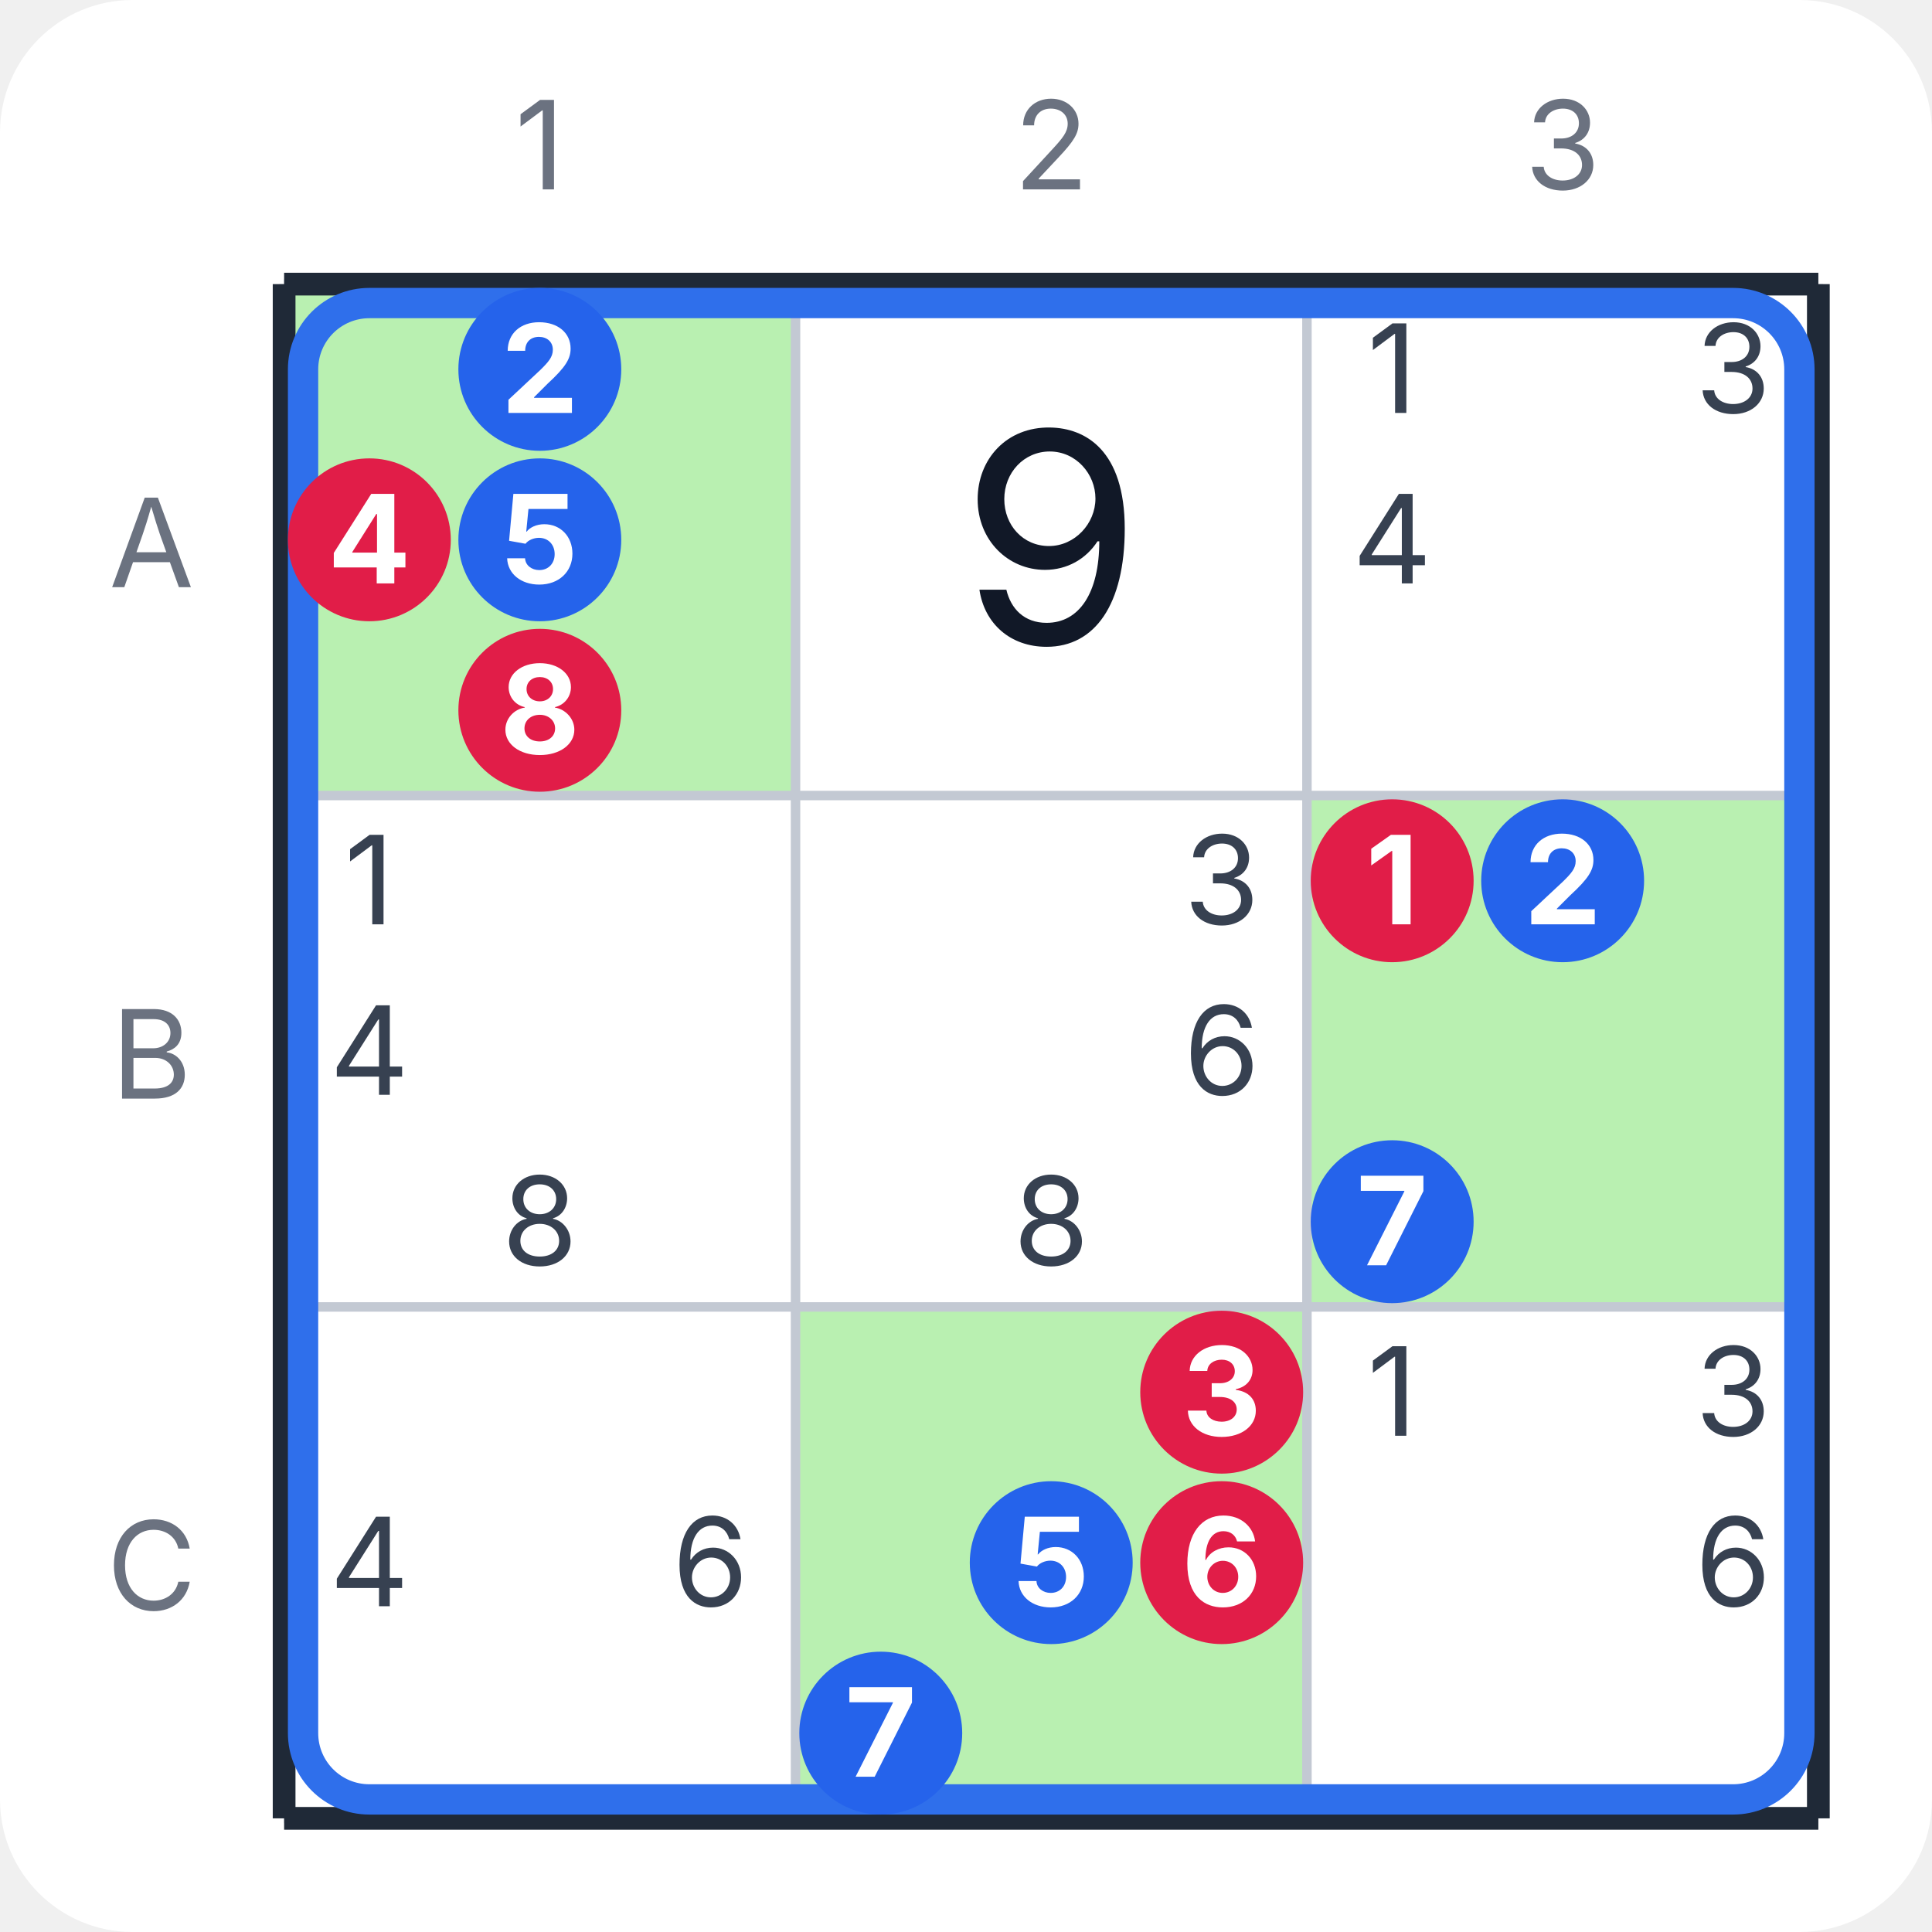
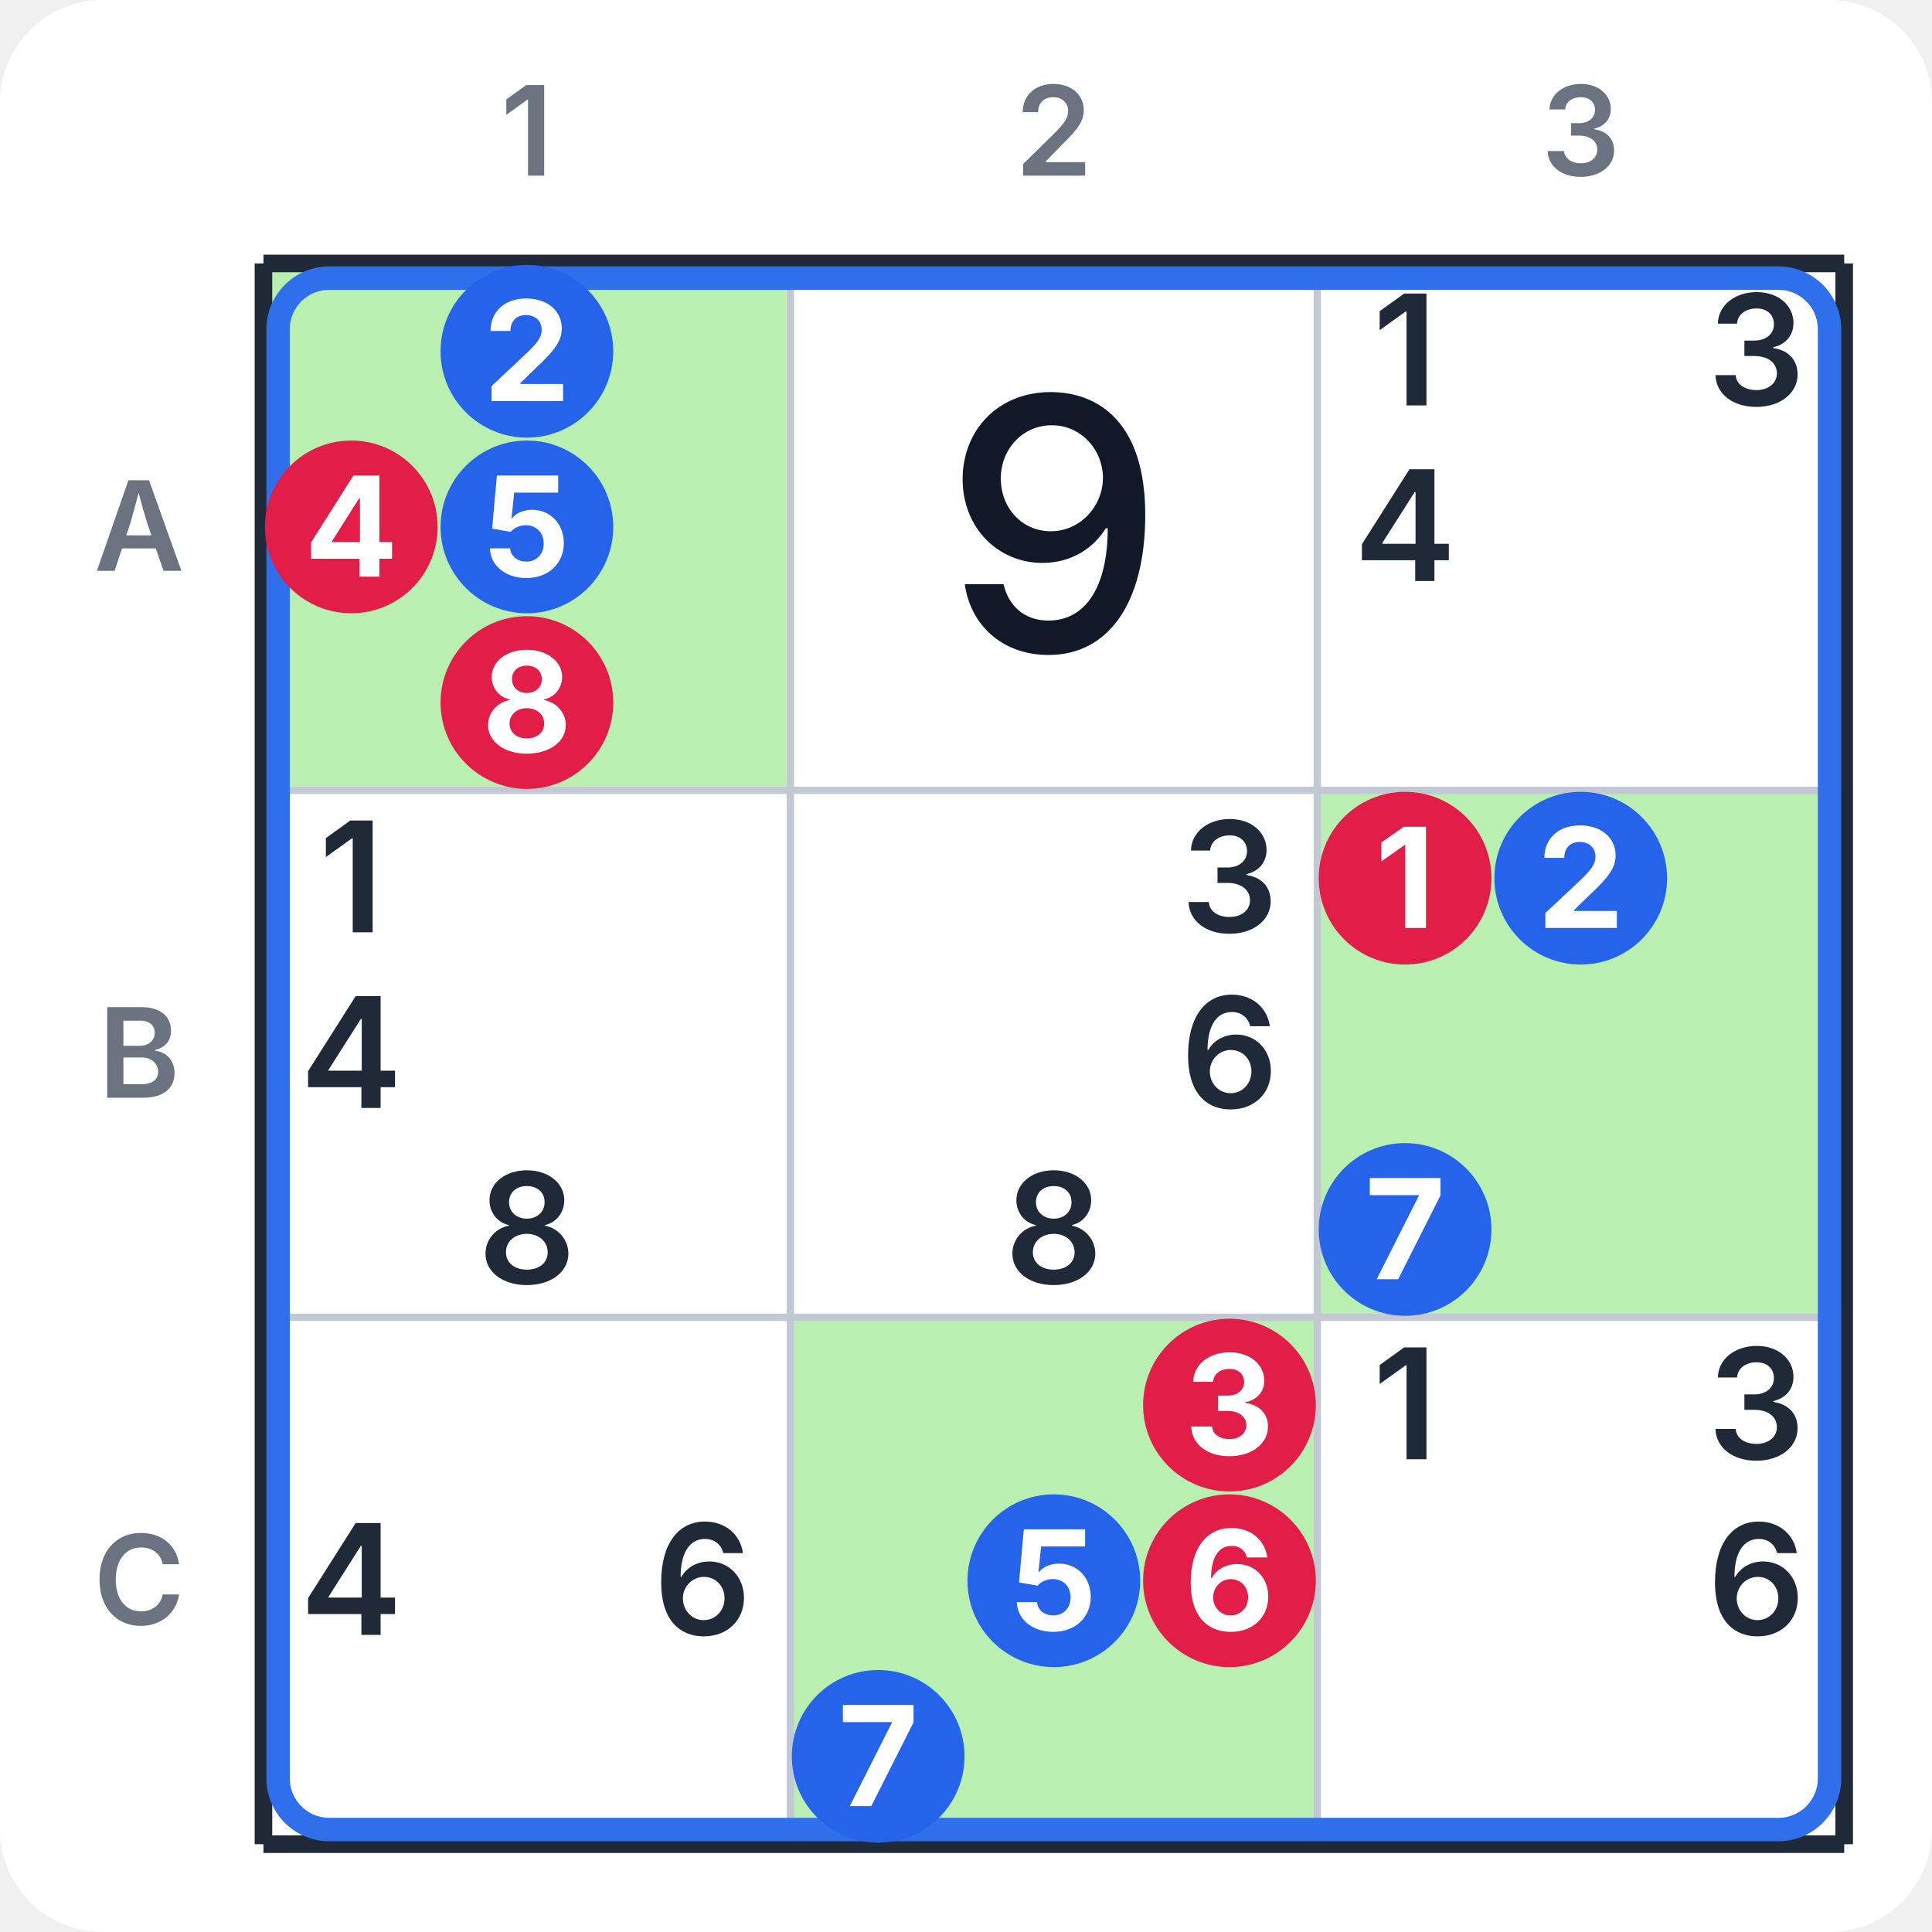
- <svg xmlns="http://www.w3.org/2000/svg" viewBox="0 0 204 204" width="204" height="204" font-family="Inter, 'Segoe UI', Helvetica, Arial, sans-serif">
+ <svg xmlns="http://www.w3.org/2000/svg" viewBox="0 0 264 264" width="264" height="264" font-family="Inter, 'Segoe UI', Helvetica, Arial, sans-serif">
  <defs>
    <marker id="arr" viewBox="0 0 10 10" refX="8" refY="5" markerWidth="5" markerHeight="5" orient="auto-start-reverse">
      <path d="M0,0 L10,5 L0,10 z" fill="#E11D48" />
    </marker>
  </defs>
-   <rect x="0" y="0" width="204" height="204" rx="14" fill="#FFFFFF" />
-   <text x="57.0" y="20" text-anchor="middle" font-size="13" fill="#6B7280">1</text>
-   <text x="111.0" y="20" text-anchor="middle" font-size="13" fill="#6B7280">2</text>
-   <text x="165.0" y="20" text-anchor="middle" font-size="13" fill="#6B7280">3</text>
-   <text x="16" y="62.0" text-anchor="middle" font-size="13" fill="#6B7280">A</text>
-   <text x="16" y="116.0" text-anchor="middle" font-size="13" fill="#6B7280">B</text>
-   <text x="16" y="170.0" text-anchor="middle" font-size="13" fill="#6B7280">C</text>
-   <rect x="30" y="30" width="54" height="54" fill="#B9F0B1" />
-   <rect x="138" y="84" width="54" height="54" fill="#B9F0B1" />
-   <rect x="84" y="138" width="54" height="54" fill="#B9F0B1" />
-   <line x1="30" y1="30" x2="30" y2="192" stroke="#C3C9D3" stroke-width="1" />
-   <line x1="84" y1="30" x2="84" y2="192" stroke="#C3C9D3" stroke-width="1" />
-   <line x1="138" y1="30" x2="138" y2="192" stroke="#C3C9D3" stroke-width="1" />
-   <line x1="192" y1="30" x2="192" y2="192" stroke="#C3C9D3" stroke-width="1" />
-   <line x1="30" y1="30" x2="192" y2="30" stroke="#C3C9D3" stroke-width="1" />
-   <line x1="30" y1="84" x2="192" y2="84" stroke="#C3C9D3" stroke-width="1" />
-   <line x1="30" y1="138" x2="192" y2="138" stroke="#C3C9D3" stroke-width="1" />
-   <line x1="30" y1="192" x2="192" y2="192" stroke="#C3C9D3" stroke-width="1" />
-   <line x1="30" y1="30" x2="30" y2="192" stroke="#1F2937" stroke-width="2.4" />
-   <line x1="192" y1="30" x2="192" y2="192" stroke="#1F2937" stroke-width="2.4" />
-   <line x1="30" y1="30" x2="192" y2="30" stroke="#1F2937" stroke-width="2.4" />
-   <line x1="30" y1="192" x2="192" y2="192" stroke="#1F2937" stroke-width="2.4" />
-   <rect x="32" y="32" width="158" height="158" rx="7" fill="none" stroke="#2F6FEB" stroke-width="3.2" />
-   <text x="111.0" y="68.0" text-anchor="middle" font-size="31" fill="#111827">9</text>
-   <circle cx="57.0" cy="39.0" r="8.6" fill="#2563EB" />
-   <text x="57.0" y="43.6" text-anchor="middle" font-size="13" font-weight="700" fill="#FFFFFF">2</text>
-   <circle cx="39.0" cy="57.0" r="8.6" fill="#E11D48" />
-   <text x="39.0" y="61.6" text-anchor="middle" font-size="13" font-weight="700" fill="#FFFFFF">4</text>
-   <circle cx="57.0" cy="57.0" r="8.6" fill="#2563EB" />
-   <text x="57.0" y="61.6" text-anchor="middle" font-size="13" font-weight="700" fill="#FFFFFF">5</text>
-   <circle cx="57.0" cy="75.0" r="8.6" fill="#E11D48" />
-   <text x="57.0" y="79.6" text-anchor="middle" font-size="13" font-weight="700" fill="#FFFFFF">8</text>
-   <text x="147.0" y="43.6" text-anchor="middle" font-size="13" fill="#374151">1</text>
-   <text x="183.0" y="43.6" text-anchor="middle" font-size="13" fill="#374151">3</text>
-   <text x="147.0" y="61.6" text-anchor="middle" font-size="13" fill="#374151">4</text>
-   <text x="39.0" y="97.6" text-anchor="middle" font-size="13" fill="#374151">1</text>
-   <text x="39.0" y="115.6" text-anchor="middle" font-size="13" fill="#374151">4</text>
-   <text x="57.0" y="133.6" text-anchor="middle" font-size="13" fill="#374151">8</text>
-   <text x="129.0" y="97.6" text-anchor="middle" font-size="13" fill="#374151">3</text>
-   <text x="129.0" y="115.6" text-anchor="middle" font-size="13" fill="#374151">6</text>
-   <text x="111.0" y="133.6" text-anchor="middle" font-size="13" fill="#374151">8</text>
-   <circle cx="147.0" cy="93.0" r="8.6" fill="#E11D48" />
-   <text x="147.0" y="97.6" text-anchor="middle" font-size="13" font-weight="700" fill="#FFFFFF">1</text>
-   <circle cx="165.0" cy="93.0" r="8.6" fill="#2563EB" />
-   <text x="165.0" y="97.6" text-anchor="middle" font-size="13" font-weight="700" fill="#FFFFFF">2</text>
-   <circle cx="147.0" cy="129.0" r="8.6" fill="#2563EB" />
-   <text x="147.0" y="133.6" text-anchor="middle" font-size="13" font-weight="700" fill="#FFFFFF">7</text>
-   <text x="39.0" y="169.6" text-anchor="middle" font-size="13" fill="#374151">4</text>
-   <text x="75.0" y="169.6" text-anchor="middle" font-size="13" fill="#374151">6</text>
-   <circle cx="129.0" cy="147.0" r="8.6" fill="#E11D48" />
-   <text x="129.0" y="151.6" text-anchor="middle" font-size="13" font-weight="700" fill="#FFFFFF">3</text>
-   <circle cx="111.0" cy="165.0" r="8.6" fill="#2563EB" />
-   <text x="111.0" y="169.6" text-anchor="middle" font-size="13" font-weight="700" fill="#FFFFFF">5</text>
-   <circle cx="129.0" cy="165.0" r="8.6" fill="#E11D48" />
-   <text x="129.0" y="169.6" text-anchor="middle" font-size="13" font-weight="700" fill="#FFFFFF">6</text>
-   <circle cx="93.0" cy="183.0" r="8.6" fill="#2563EB" />
-   <text x="93.0" y="187.6" text-anchor="middle" font-size="13" font-weight="700" fill="#FFFFFF">7</text>
-   <text x="147.0" y="151.6" text-anchor="middle" font-size="13" fill="#374151">1</text>
-   <text x="183.0" y="151.6" text-anchor="middle" font-size="13" fill="#374151">3</text>
-   <text x="183.0" y="169.6" text-anchor="middle" font-size="13" fill="#374151">6</text>
+   <rect x="0" y="0" width="264" height="264" rx="14" fill="#FFFFFF" />
+   <text x="72.0" y="24" text-anchor="middle" font-size="17" font-weight="600" fill="#6B7280">1</text>
+   <text x="144.0" y="24" text-anchor="middle" font-size="17" font-weight="600" fill="#6B7280">2</text>
+   <text x="216.0" y="24" text-anchor="middle" font-size="17" font-weight="600" fill="#6B7280">3</text>
+   <text x="19" y="78.0" text-anchor="middle" font-size="17" font-weight="600" fill="#6B7280">A</text>
+   <text x="19" y="150.0" text-anchor="middle" font-size="17" font-weight="600" fill="#6B7280">B</text>
+   <text x="19" y="222.0" text-anchor="middle" font-size="17" font-weight="600" fill="#6B7280">C</text>
+   <rect x="36" y="36" width="72" height="72" fill="#B9F0B1" />
+   <rect x="180" y="108" width="72" height="72" fill="#B9F0B1" />
+   <rect x="108" y="180" width="72" height="72" fill="#B9F0B1" />
+   <line x1="36" y1="36" x2="36" y2="252" stroke="#C3C9D3" stroke-width="1" />
+   <line x1="108" y1="36" x2="108" y2="252" stroke="#C3C9D3" stroke-width="1" />
+   <line x1="180" y1="36" x2="180" y2="252" stroke="#C3C9D3" stroke-width="1" />
+   <line x1="252" y1="36" x2="252" y2="252" stroke="#C3C9D3" stroke-width="1" />
+   <line x1="36" y1="36" x2="252" y2="36" stroke="#C3C9D3" stroke-width="1" />
+   <line x1="36" y1="108" x2="252" y2="108" stroke="#C3C9D3" stroke-width="1" />
+   <line x1="36" y1="180" x2="252" y2="180" stroke="#C3C9D3" stroke-width="1" />
+   <line x1="36" y1="252" x2="252" y2="252" stroke="#C3C9D3" stroke-width="1" />
+   <line x1="36" y1="36" x2="36" y2="252" stroke="#1F2937" stroke-width="2.4" />
+   <line x1="252" y1="36" x2="252" y2="252" stroke="#1F2937" stroke-width="2.4" />
+   <line x1="36" y1="36" x2="252" y2="36" stroke="#1F2937" stroke-width="2.4" />
+   <line x1="36" y1="252" x2="252" y2="252" stroke="#1F2937" stroke-width="2.4" />
+   <rect x="38" y="38" width="212" height="212" rx="7" fill="none" stroke="#2F6FEB" stroke-width="3.2" />
+   <text x="144.0" y="89.0" text-anchor="middle" font-size="48" font-weight="500" fill="#111827">9</text>
+   <circle cx="72.0" cy="48.0" r="11.8" fill="#2563EB" />
+   <text x="72.0" y="54.8" text-anchor="middle" font-size="19" font-weight="700" fill="#FFFFFF">2</text>
+   <circle cx="48.0" cy="72.0" r="11.8" fill="#E11D48" />
+   <text x="48.0" y="78.8" text-anchor="middle" font-size="19" font-weight="700" fill="#FFFFFF">4</text>
+   <circle cx="72.0" cy="72.0" r="11.8" fill="#2563EB" />
+   <text x="72.0" y="78.8" text-anchor="middle" font-size="19" font-weight="700" fill="#FFFFFF">5</text>
+   <circle cx="72.0" cy="96.0" r="11.8" fill="#E11D48" />
+   <text x="72.0" y="102.8" text-anchor="middle" font-size="19" font-weight="700" fill="#FFFFFF">8</text>
+   <text x="192.0" y="55.4" text-anchor="middle" font-size="21" font-weight="600" fill="#1F2937">1</text>
+   <text x="240.0" y="55.4" text-anchor="middle" font-size="21" font-weight="600" fill="#1F2937">3</text>
+   <text x="192.0" y="79.4" text-anchor="middle" font-size="21" font-weight="600" fill="#1F2937">4</text>
+   <text x="48.0" y="127.4" text-anchor="middle" font-size="21" font-weight="600" fill="#1F2937">1</text>
+   <text x="48.0" y="151.4" text-anchor="middle" font-size="21" font-weight="600" fill="#1F2937">4</text>
+   <text x="72.0" y="175.4" text-anchor="middle" font-size="21" font-weight="600" fill="#1F2937">8</text>
+   <text x="168.0" y="127.4" text-anchor="middle" font-size="21" font-weight="600" fill="#1F2937">3</text>
+   <text x="168.0" y="151.4" text-anchor="middle" font-size="21" font-weight="600" fill="#1F2937">6</text>
+   <text x="144.0" y="175.4" text-anchor="middle" font-size="21" font-weight="600" fill="#1F2937">8</text>
+   <circle cx="192.0" cy="120.0" r="11.8" fill="#E11D48" />
+   <text x="192.0" y="126.8" text-anchor="middle" font-size="19" font-weight="700" fill="#FFFFFF">1</text>
+   <circle cx="216.0" cy="120.0" r="11.8" fill="#2563EB" />
+   <text x="216.0" y="126.8" text-anchor="middle" font-size="19" font-weight="700" fill="#FFFFFF">2</text>
+   <circle cx="192.0" cy="168.0" r="11.8" fill="#2563EB" />
+   <text x="192.0" y="174.8" text-anchor="middle" font-size="19" font-weight="700" fill="#FFFFFF">7</text>
+   <text x="48.0" y="223.4" text-anchor="middle" font-size="21" font-weight="600" fill="#1F2937">4</text>
+   <text x="96.0" y="223.4" text-anchor="middle" font-size="21" font-weight="600" fill="#1F2937">6</text>
+   <circle cx="168.0" cy="192.0" r="11.8" fill="#E11D48" />
+   <text x="168.0" y="198.8" text-anchor="middle" font-size="19" font-weight="700" fill="#FFFFFF">3</text>
+   <circle cx="144.0" cy="216.0" r="11.8" fill="#2563EB" />
+   <text x="144.0" y="222.8" text-anchor="middle" font-size="19" font-weight="700" fill="#FFFFFF">5</text>
+   <circle cx="168.0" cy="216.0" r="11.8" fill="#E11D48" />
+   <text x="168.0" y="222.8" text-anchor="middle" font-size="19" font-weight="700" fill="#FFFFFF">6</text>
+   <circle cx="120.0" cy="240.0" r="11.8" fill="#2563EB" />
+   <text x="120.0" y="246.8" text-anchor="middle" font-size="19" font-weight="700" fill="#FFFFFF">7</text>
+   <text x="192.0" y="199.4" text-anchor="middle" font-size="21" font-weight="600" fill="#1F2937">1</text>
+   <text x="240.0" y="199.4" text-anchor="middle" font-size="21" font-weight="600" fill="#1F2937">3</text>
+   <text x="240.0" y="223.4" text-anchor="middle" font-size="21" font-weight="600" fill="#1F2937">6</text>
</svg>
